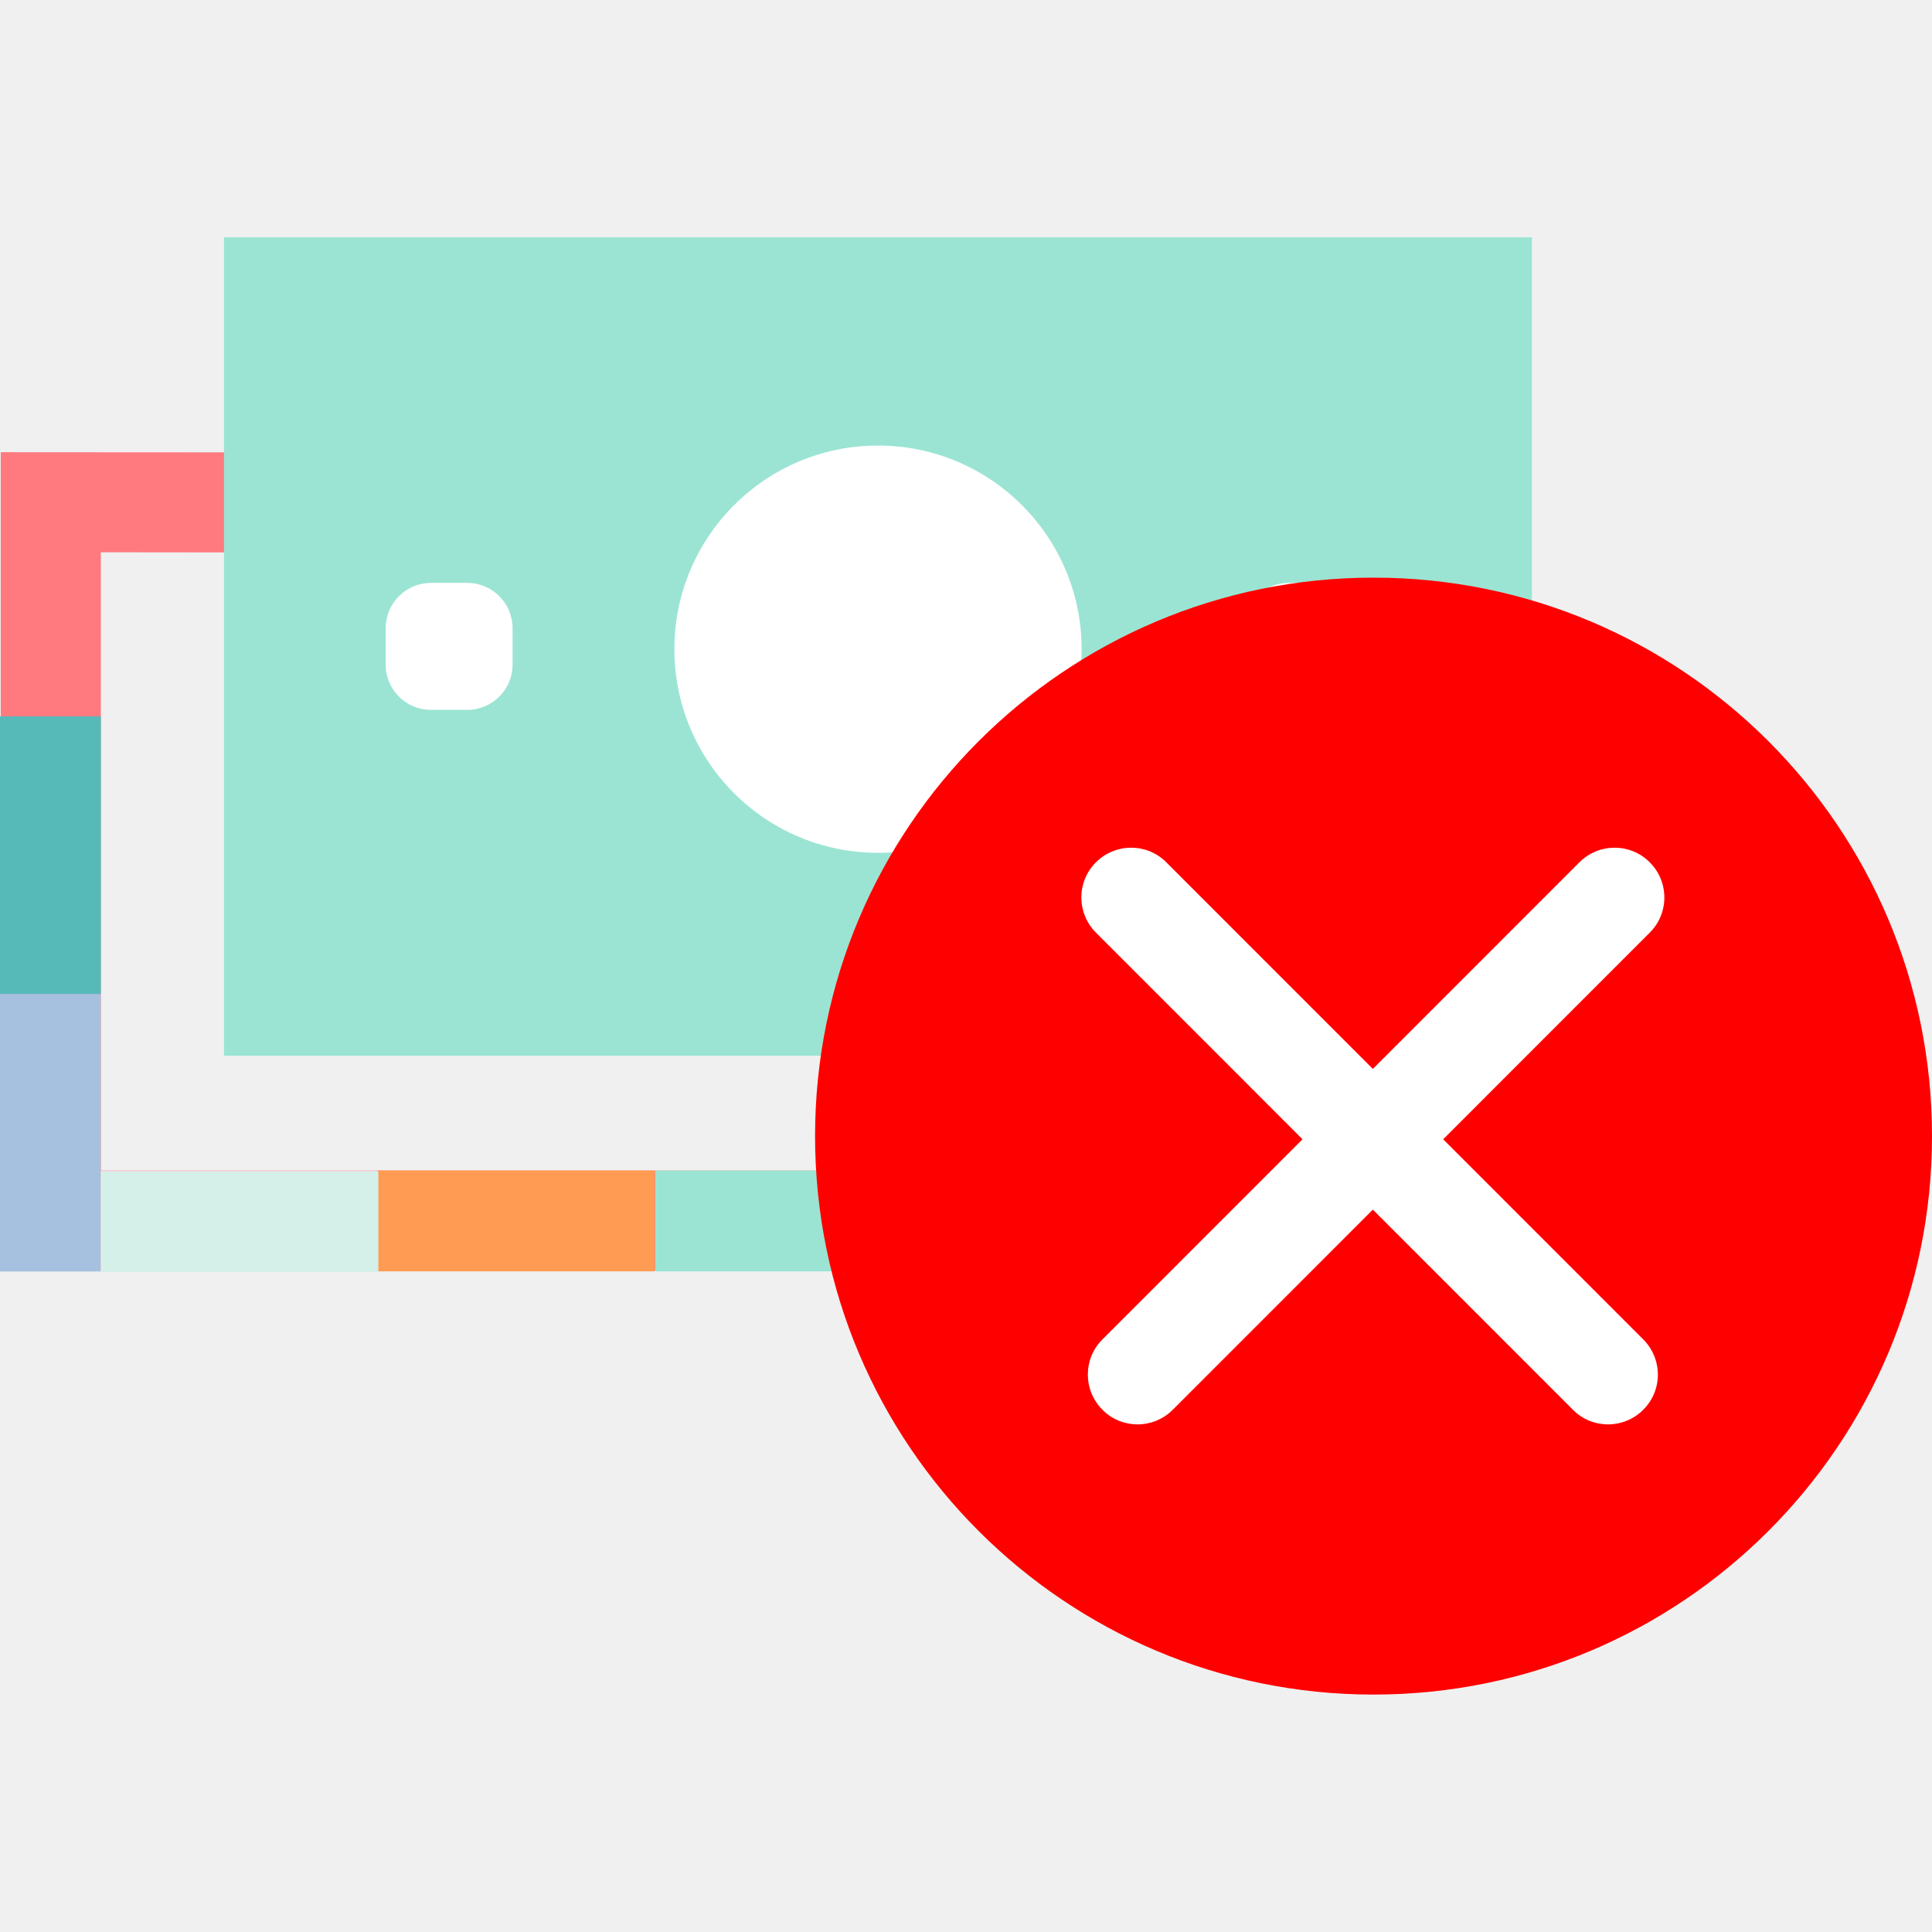
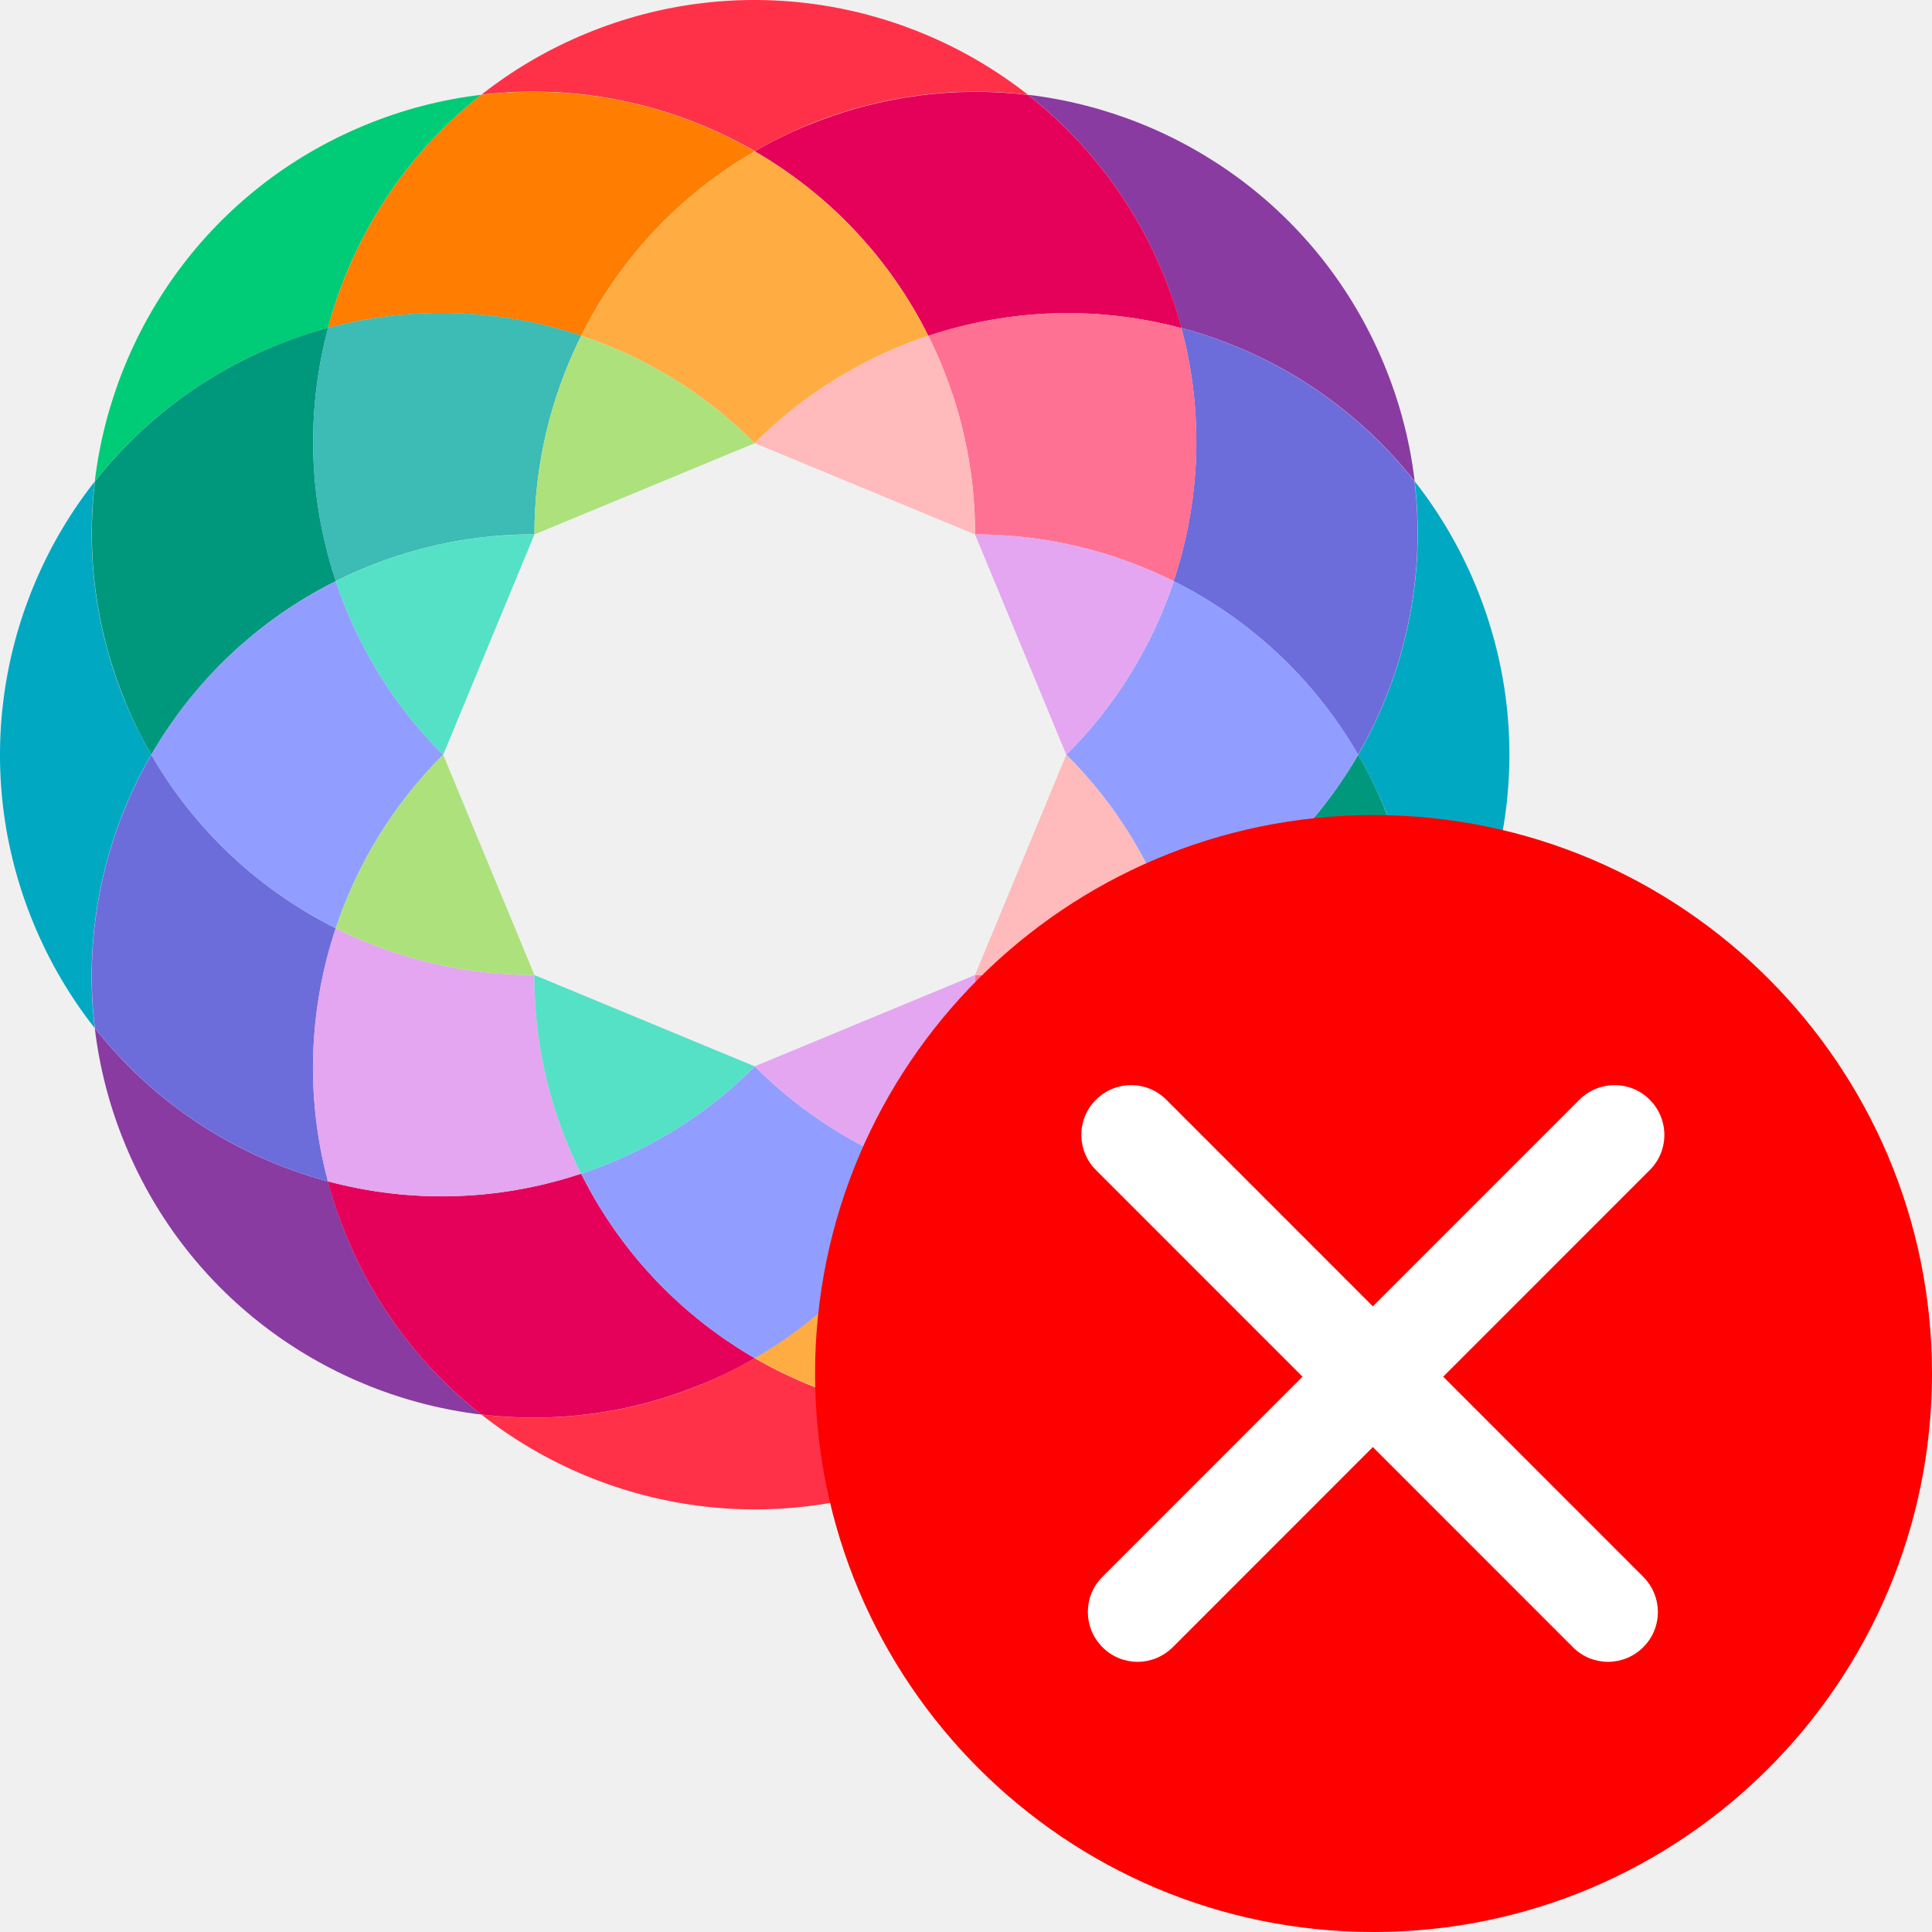
- <svg xmlns="http://www.w3.org/2000/svg" id="Layer_1" data-name="Layer 1" viewBox="0 0 128 128">
-   <defs>
-     <style>
-       .cls-1 {
-         fill: #56bab8;
-       }
- 
-       .cls-1, .cls-2, .cls-3, .cls-4, .cls-5, .cls-6, .cls-7, .cls-8, .cls-9, .cls-10 {
-         stroke-width: 0px;
-       }
- 
-       .cls-2 {
-         fill: #d5f0e9;
-       }
- 
-       .cls-3 {
-         fill: #a6c1df;
-       }
- 
-       .cls-4 {
-         fill: #9be4d3;
-       }
- 
-       .cls-5 {
-         fill: #ff7a7f;
-       }
- 
-       .cls-6 {
-         fill: #8075b6;
-       }
- 
-       .cls-7 {
-         fill: #fff;
-       }
- 
-       .cls-8 {
-         fill: #ff9b52;
-       }
- 
-       .cls-9 {
-         fill: red;
-       }
- 
-       .cls-10 {
-         fill: #ffcbdf;
-       }
-     </style>
-   </defs>
-   <g>
+ <svg xmlns="http://www.w3.org/2000/svg" viewBox="0 0 128 128" fill="none">
+   <svg x="0" y="0" width="100" height="100" viewBox="0 0 159.09 159.09">
+     <path fill="#00a8c2" d="M15.94,79.55c-1.01-1.76-1.93-3.6-2.73-5.52-3.16-7.64-4.14-15.63-3.22-23.29C-.07,63.53-3.12,81.25,3.55,97.36c1.67,4.04,3.85,7.72,6.43,11-1.21-10.12.99-20.22,5.95-28.81Z" />
+     <path fill="#00cb76" d="M28.74,36.55c1.92-.8,3.87-1.45,5.83-1.98,2.56-9.59,8.15-18.28,16.16-24.58-4.14.49-8.29,1.55-12.33,3.23-16.11,6.67-26.48,21.35-28.41,37.52,4.77-6.06,11.11-11.03,18.75-14.19Z" />
+     <path fill="#00987d" d="M13.22,74.03c.8,1.92,1.71,3.77,2.73,5.52,4.43-7.65,11.05-14.11,19.45-18.3-2.97-8.9-3.1-18.14-.81-26.69-1.96.52-3.91,1.18-5.83,1.98-7.64,3.16-13.98,8.13-18.75,14.19-.92,7.66.06,15.66,3.22,23.29Z" />
+     <path fill="#ff3148" d="M79.54,15.94c1.76-1.01,3.6-1.93,5.52-2.73,7.64-3.16,15.63-4.14,23.29-3.22C95.56-.07,77.85-3.12,61.74,3.55c-4.04,1.67-7.72,3.85-11,6.43,10.12-1.21,20.22.99,28.81,5.95Z" />
+     <path fill="#ff7d00" d="M34.57,34.57c9.01-2.41,18.26-1.99,26.68.82,3.97-7.94,10.22-14.78,18.29-19.44-8.59-4.97-18.69-7.16-28.81-5.95-8.01,6.3-13.6,15-16.16,24.58Z" />
+     <path fill="#3dbbb5" d="M56.33,56.32c-.01-7.32,1.71-14.49,4.93-20.94-8.42-2.81-17.68-3.23-26.68-.82-2.28,8.54-2.16,17.79.81,26.69.98-.49,1.99-.95,3.02-1.38,5.87-2.43,11.94-3.57,17.92-3.55Z" />
+     <path fill="#893ba1" d="M122.55,28.74c.8,1.92,1.45,3.87,1.98,5.83,9.59,2.56,18.28,8.15,24.58,16.16-.49-4.14-1.55-8.29-3.23-12.33-6.67-16.11-21.35-26.48-37.52-28.41,6.06,4.77,11.03,11.11,14.19,18.75Z" />
+     <path fill="#e50059" d="M85.07,13.22c-1.92.8-3.77,1.71-5.52,2.73,7.65,4.43,14.11,11.05,18.3,19.45,8.9-2.97,18.15-3.1,26.69-.81-.52-1.96-1.18-3.91-1.98-5.83-3.16-7.64-8.13-13.98-14.19-18.75-7.66-.92-15.66.06-23.29,3.22Z" />
+     <path fill="#ffad42" d="M79.55,46.71c4.21-4.24,9.32-7.73,15.18-10.16,1.03-.43,2.07-.81,3.11-1.16-4.19-8.39-10.64-15.02-18.3-19.45-8.07,4.66-14.32,11.5-18.29,19.44,6.84,2.28,13.13,6.13,18.29,11.32Z" />
+     <path fill="#ade17c" d="M61.26,35.39c-3.22,6.45-4.94,13.62-4.93,20.94l23.22-9.62c-5.17-5.19-11.45-9.04-18.29-11.32Z" />
+     <path fill="#00a8c2" d="M143.15,79.54c1.01,1.76,1.93,3.6,2.73,5.52,3.16,7.64,4.14,15.63,3.22,23.29,10.07-12.8,13.11-30.51,6.44-46.62-1.67-4.04-3.85-7.72-6.43-11,1.21,10.12-.99,20.22-5.95,28.81Z" />
+     <path fill="#6d6cdb" d="M124.52,34.57c2.41,9.01,1.99,18.26-.82,26.68,7.94,3.97,14.78,10.22,19.44,18.29,4.97-8.59,7.16-18.69,5.95-28.81-6.3-8.01-15-13.6-24.58-16.16Z" />
+     <path fill="#ff7193" d="M102.77,56.33c7.32-.01,14.49,1.71,20.94,4.93,2.81-8.42,3.23-17.68.82-26.68-8.54-2.28-17.79-2.16-26.69.81.49.98.95,1.99,1.38,3.02,2.43,5.87,3.57,11.94,3.55,17.92Z" />
+     <path fill="#ffbabb" d="M99.22,38.41c-.43-1.03-.89-2.04-1.38-3.02-1.04.35-2.08.73-3.11,1.16-5.87,2.43-10.97,5.92-15.18,10.16l23.22,9.62c.02-5.98-1.12-12.05-3.55-17.92Z" />
+     <path fill="#00cb76" d="M130.35,122.55c-1.92.8-3.87,1.45-5.83,1.98-2.56,9.59-8.15,18.28-16.16,24.58,4.14-.49,8.29-1.55,12.33-3.23,16.11-6.67,26.48-21.35,28.41-37.52-4.77,6.06-11.11,11.03-18.75,14.19Z" />
+     <path fill="#00987d" d="M145.88,85.07c-.8-1.92-1.71-3.77-2.73-5.52-4.43,7.65-11.05,14.11-19.45,18.3,2.97,8.9,3.1,18.15.81,26.69,1.96-.52,3.91-1.18,5.83-1.98,7.64-3.16,13.98-8.13,18.75-14.19.92-7.66-.06-15.66-3.22-23.29Z" />
+     <path fill="#929eff" d="M112.39,79.55c4.24,4.21,7.73,9.32,10.16,15.18.43,1.03.81,2.07,1.16,3.11,8.39-4.19,15.02-10.64,19.45-18.3-4.66-8.07-11.5-14.32-19.44-18.29-2.28,6.84-6.13,13.13-11.32,18.29Z" />
+     <path fill="#e4a6f0" d="M102.77,56.33l9.62,23.22c5.19-5.17,9.04-11.45,11.32-18.29-6.45-3.22-13.62-4.94-20.94-4.93Z" />
+     <path fill="#ff3148" d="M79.55,143.15c-1.76,1.01-3.6,1.93-5.52,2.73-7.64,3.16-15.63,4.14-23.29,3.22,12.8,10.07,30.51,13.11,46.62,6.44,4.04-1.67,7.72-3.85,11-6.43-10.12,1.21-20.22-.99-28.81-5.95Z" />
+     <path fill="#ffad42" d="M124.52,124.52c-9.01,2.41-18.26,1.99-26.68-.82-3.97,7.94-10.22,14.78-18.29,19.44,8.59,4.97,18.69,7.16,28.81,5.95,8.01-6.3,13.6-15,16.16-24.58Z" />
+     <path fill="#ff7193" d="M123.71,97.84c-.98.49-1.99.95-3.02,1.38-5.87,2.43-11.94,3.57-17.92,3.55.01,7.32-1.71,14.49-4.93,20.94,8.42,2.81,17.68,3.23,26.68.82,2.28-8.54,2.16-17.79-.81-26.69Z" />
+     <path fill="#ffbabb" d="M122.55,94.73c-2.43-5.87-5.92-10.97-10.16-15.18l-9.62,23.22c5.98.02,12.05-1.12,17.92-3.55,1.03-.43,2.04-.89,3.02-1.38-.35-1.04-.73-2.08-1.16-3.11Z" />
+     <path fill="#893ba1" d="M36.55,130.35c-.8-1.92-1.45-3.87-1.98-5.83-9.59-2.56-18.28-8.15-24.58-16.16.49,4.14,1.55,8.29,3.23,12.33,6.67,16.11,21.35,26.48,37.52,28.41-6.06-4.77-11.03-11.11-14.19-18.75Z" />
+     <path fill="#6d6cdb" d="M34.57,124.52c-2.41-9.01-1.99-18.26.82-26.68-7.94-3.97-14.78-10.22-19.44-18.29-4.97,8.59-7.16,18.69-5.95,28.81,6.3,8.01,15,13.6,24.58,16.16Z" />
+     <path fill="#929eff" d="M46.71,79.55c-4.24-4.21-7.73-9.32-10.16-15.18-.43-1.03-.81-2.07-1.16-3.11-8.39,4.19-15.02,10.64-19.45,18.3,4.66,8.07,11.5,14.32,19.44,18.29,2.28-6.84,6.13-13.13,11.32-18.29Z" />
+     <path fill="#54e1c6" d="M38.41,59.88c-1.03.43-2.04.89-3.02,1.38.35,1.04.73,2.08,1.16,3.11,2.43,5.87,5.92,10.97,10.16,15.18l9.62-23.22c-5.98-.02-12.05,1.12-17.92,3.55Z" />
+     <path fill="#e50059" d="M74.03,145.88c1.92-.8,3.77-1.71,5.52-2.73-7.65-4.43-14.11-11.05-18.3-19.45-8.9,2.97-18.15,3.1-26.69.81.52,1.96,1.18,3.91,1.98,5.83,3.16,7.64,8.13,13.98,14.19,18.75,7.66.92,15.66-.06,23.29-3.22Z" />
+     <path fill="#e4a6f0" d="M56.32,102.77c-7.32.01-14.49-1.71-20.94-4.93-2.81,8.42-3.23,17.68-.82,26.68,8.54,2.28,17.79,2.16,26.69-.81-.49-.98-.95-1.99-1.38-3.02-2.43-5.87-3.57-11.94-3.55-17.92Z" />
+     <path fill="#ade17c" d="M46.71,79.55c-5.19,5.17-9.04,11.45-11.32,18.29,6.45,3.22,13.62,4.94,20.94,4.93l-9.62-23.22Z" />
+     <path fill="#929eff" d="M79.55,112.39c-4.21,4.24-9.32,7.73-15.18,10.16-1.03.43-2.07.81-3.11,1.16,4.19,8.39,10.64,15.02,18.3,19.45,8.07-4.66,14.32-11.5,18.29-19.44-6.84-2.28-13.13-6.13-18.29-11.32Z" />
+     <path fill="#54e1c6" d="M56.32,102.77c-.02,5.98,1.12,12.05,3.55,17.92.43,1.03.89,2.04,1.38,3.02,1.04-.35,2.08-.73,3.11-1.16,5.87-2.43,10.97-5.92,15.18-10.16l-23.22-9.62Z" />
+     <path fill="#e4a6f0" d="M79.55,112.39c5.17,5.19,11.45,9.04,18.29,11.32,3.22-6.45,4.94-13.62,4.93-20.94l-23.22,9.62Z" />
+   </svg>
+   <svg x="54" y="54" width="74" height="74" viewBox="54 38.27 74 74">
    <g>
-       <polygon class="cls-5" points="80.07 71.5 80.07 77.55 6.68 77.55 6.68 36.59 16.4 36.6 16.41 29.97 .05 29.96 .05 29.97 .05 29.97 .05 34.22 .05 36.59 .05 36.59 .05 83.78 .05 83.78 .05 84.18 80.07 84.18 80.07 84.18 86.7 84.18 86.7 71.5 80.07 71.5" />
-       <rect class="cls-10" x="6.68" y="77.55" width="18.39" height="6.68" />
-       <rect class="cls-3" x="-5.85" y="71.7" width="18.39" height="6.68" transform="translate(78.37 71.7) rotate(90)" />
-       <rect class="cls-1" x="-5.85" y="53.31" width="18.39" height="6.68" transform="translate(59.99 53.31) rotate(90)" />
-       <rect class="cls-8" x="24.98" y="77.55" width="18.39" height="6.68" />
-       <rect class="cls-4" x="43.41" y="77.55" width="18.39" height="6.68" />
-       <rect class="cls-6" x="61.8" y="77.55" width="18.39" height="6.68" />
-       <rect class="cls-6" x="75.44" y="72.97" width="15.84" height="6.68" transform="translate(159.66 -7.05) rotate(90)" />
+       <circle fill="#ff0000" cx="91" cy="75.27" r="37" />
      <g>
-         <rect class="cls-4" x="14.85" y="15.73" width="86.65" height="54.22" transform="translate(116.34 85.67) rotate(-180)" />
-         <rect class="cls-7" x="25.55" y="38.61" width="8.41" height="8.41" rx="3" ry="3" transform="translate(59.51 85.64) rotate(-180)" />
-         <circle class="cls-7" cx="58.17" cy="43.01" r="13.49" />
-         <rect class="cls-7" x="82.38" y="38.61" width="8.41" height="8.41" rx="3" ry="3" transform="translate(173.16 85.64) rotate(180)" />
+         <path fill="#fff" d="m75.37,94.37c-.84,0-1.69-.32-2.33-.97-1.29-1.29-1.29-3.38,0-4.66l31.6-31.61c1.29-1.29,3.38-1.29,4.66,0,1.29,1.29,1.29,3.38,0,4.66l-31.6,31.61c-.64.64-1.49.97-2.33.97Z" />
+         <path fill="#fff" d="m106.54,94.37c-.84,0-1.69-.32-2.33-.97l-31.6-31.61c-1.29-1.29-1.29-3.38,0-4.66,1.29-1.29,3.38-1.29,4.66,0l31.6,31.61c1.29,1.29,1.29,3.38,0,4.66-.64.64-1.49.97-2.33.97Z" />
      </g>
    </g>
-     <rect class="cls-2" x="6.68" y="77.6" width="18.39" height="6.68" />
-   </g>
-   <g>
-     <circle class="cls-9" cx="91" cy="75.27" r="37" />
-     <g>
-       <path class="cls-7" d="m75.37,94.37c-.84,0-1.69-.32-2.33-.97-1.29-1.29-1.29-3.38,0-4.66l31.6-31.61c1.29-1.29,3.38-1.29,4.66,0,1.29,1.29,1.29,3.38,0,4.66l-31.6,31.61c-.64.64-1.49.97-2.33.97Z" />
-       <path class="cls-7" d="m106.54,94.37c-.84,0-1.69-.32-2.33-.97l-31.6-31.61c-1.29-1.29-1.29-3.38,0-4.66,1.29-1.29,3.38-1.29,4.66,0l31.6,31.61c1.29,1.29,1.29,3.38,0,4.66-.64.64-1.49.97-2.33.97Z" />
-     </g>
-   </g>
+   </svg>
</svg>
